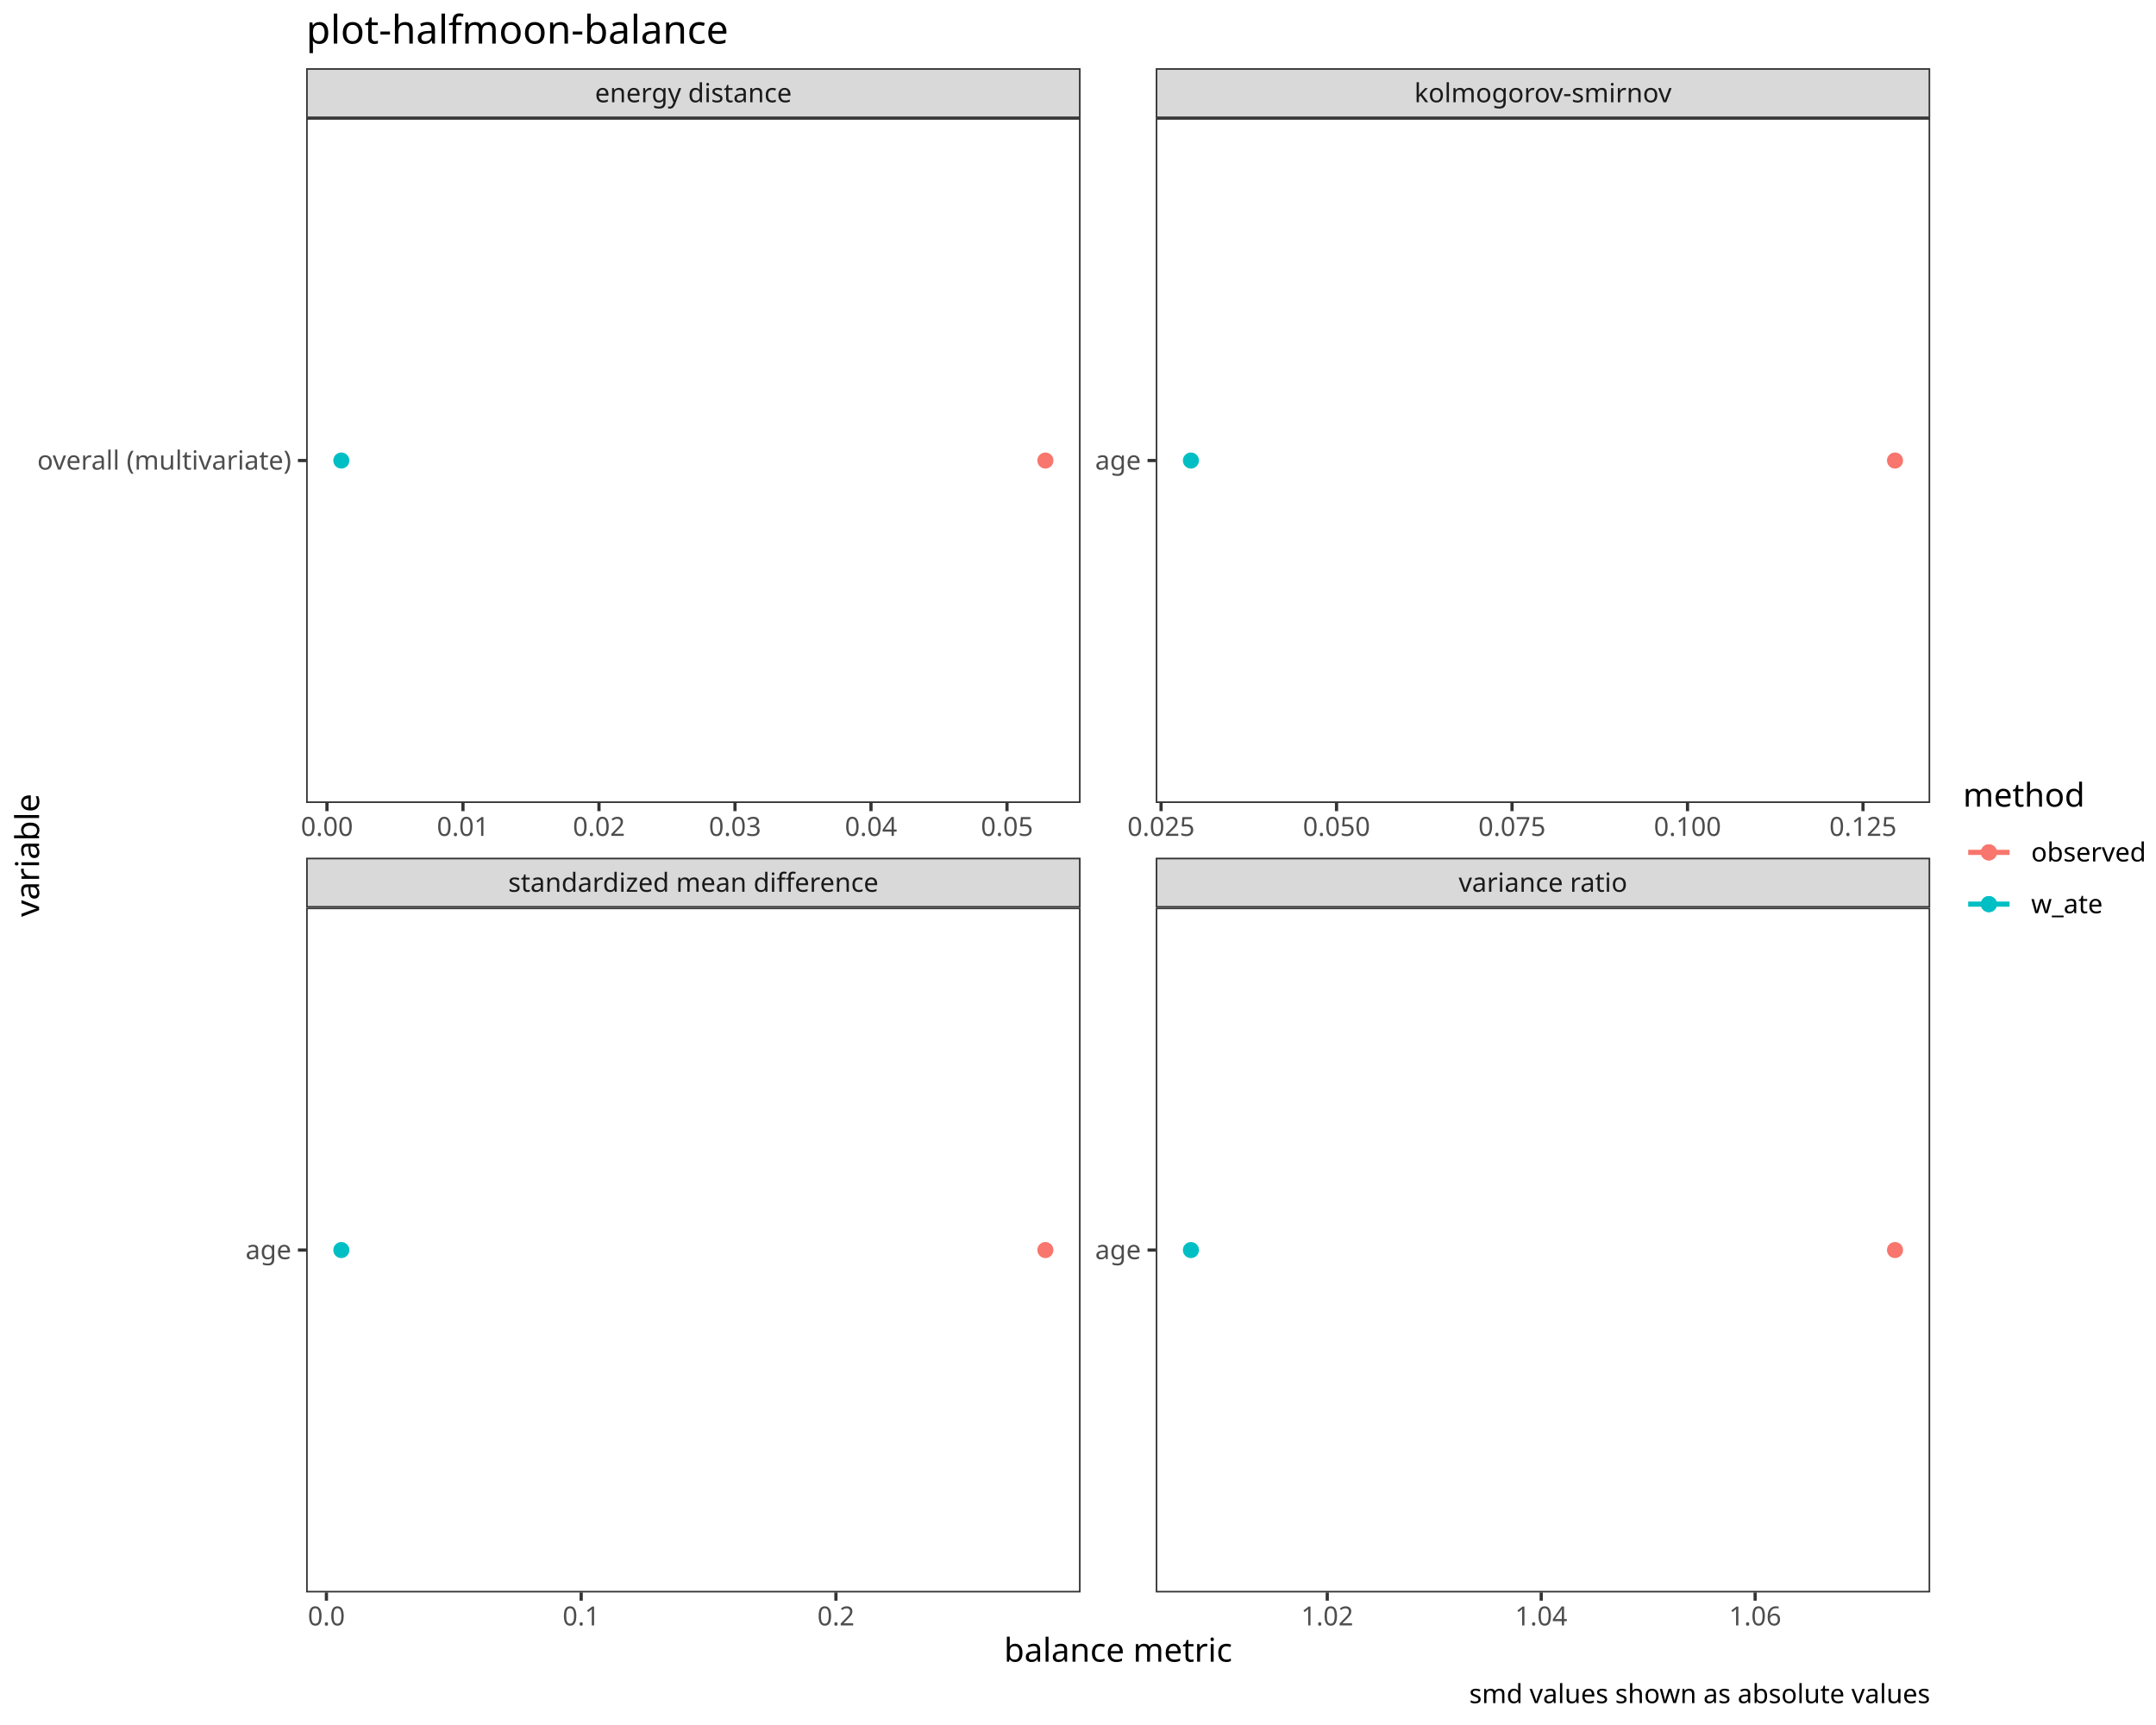
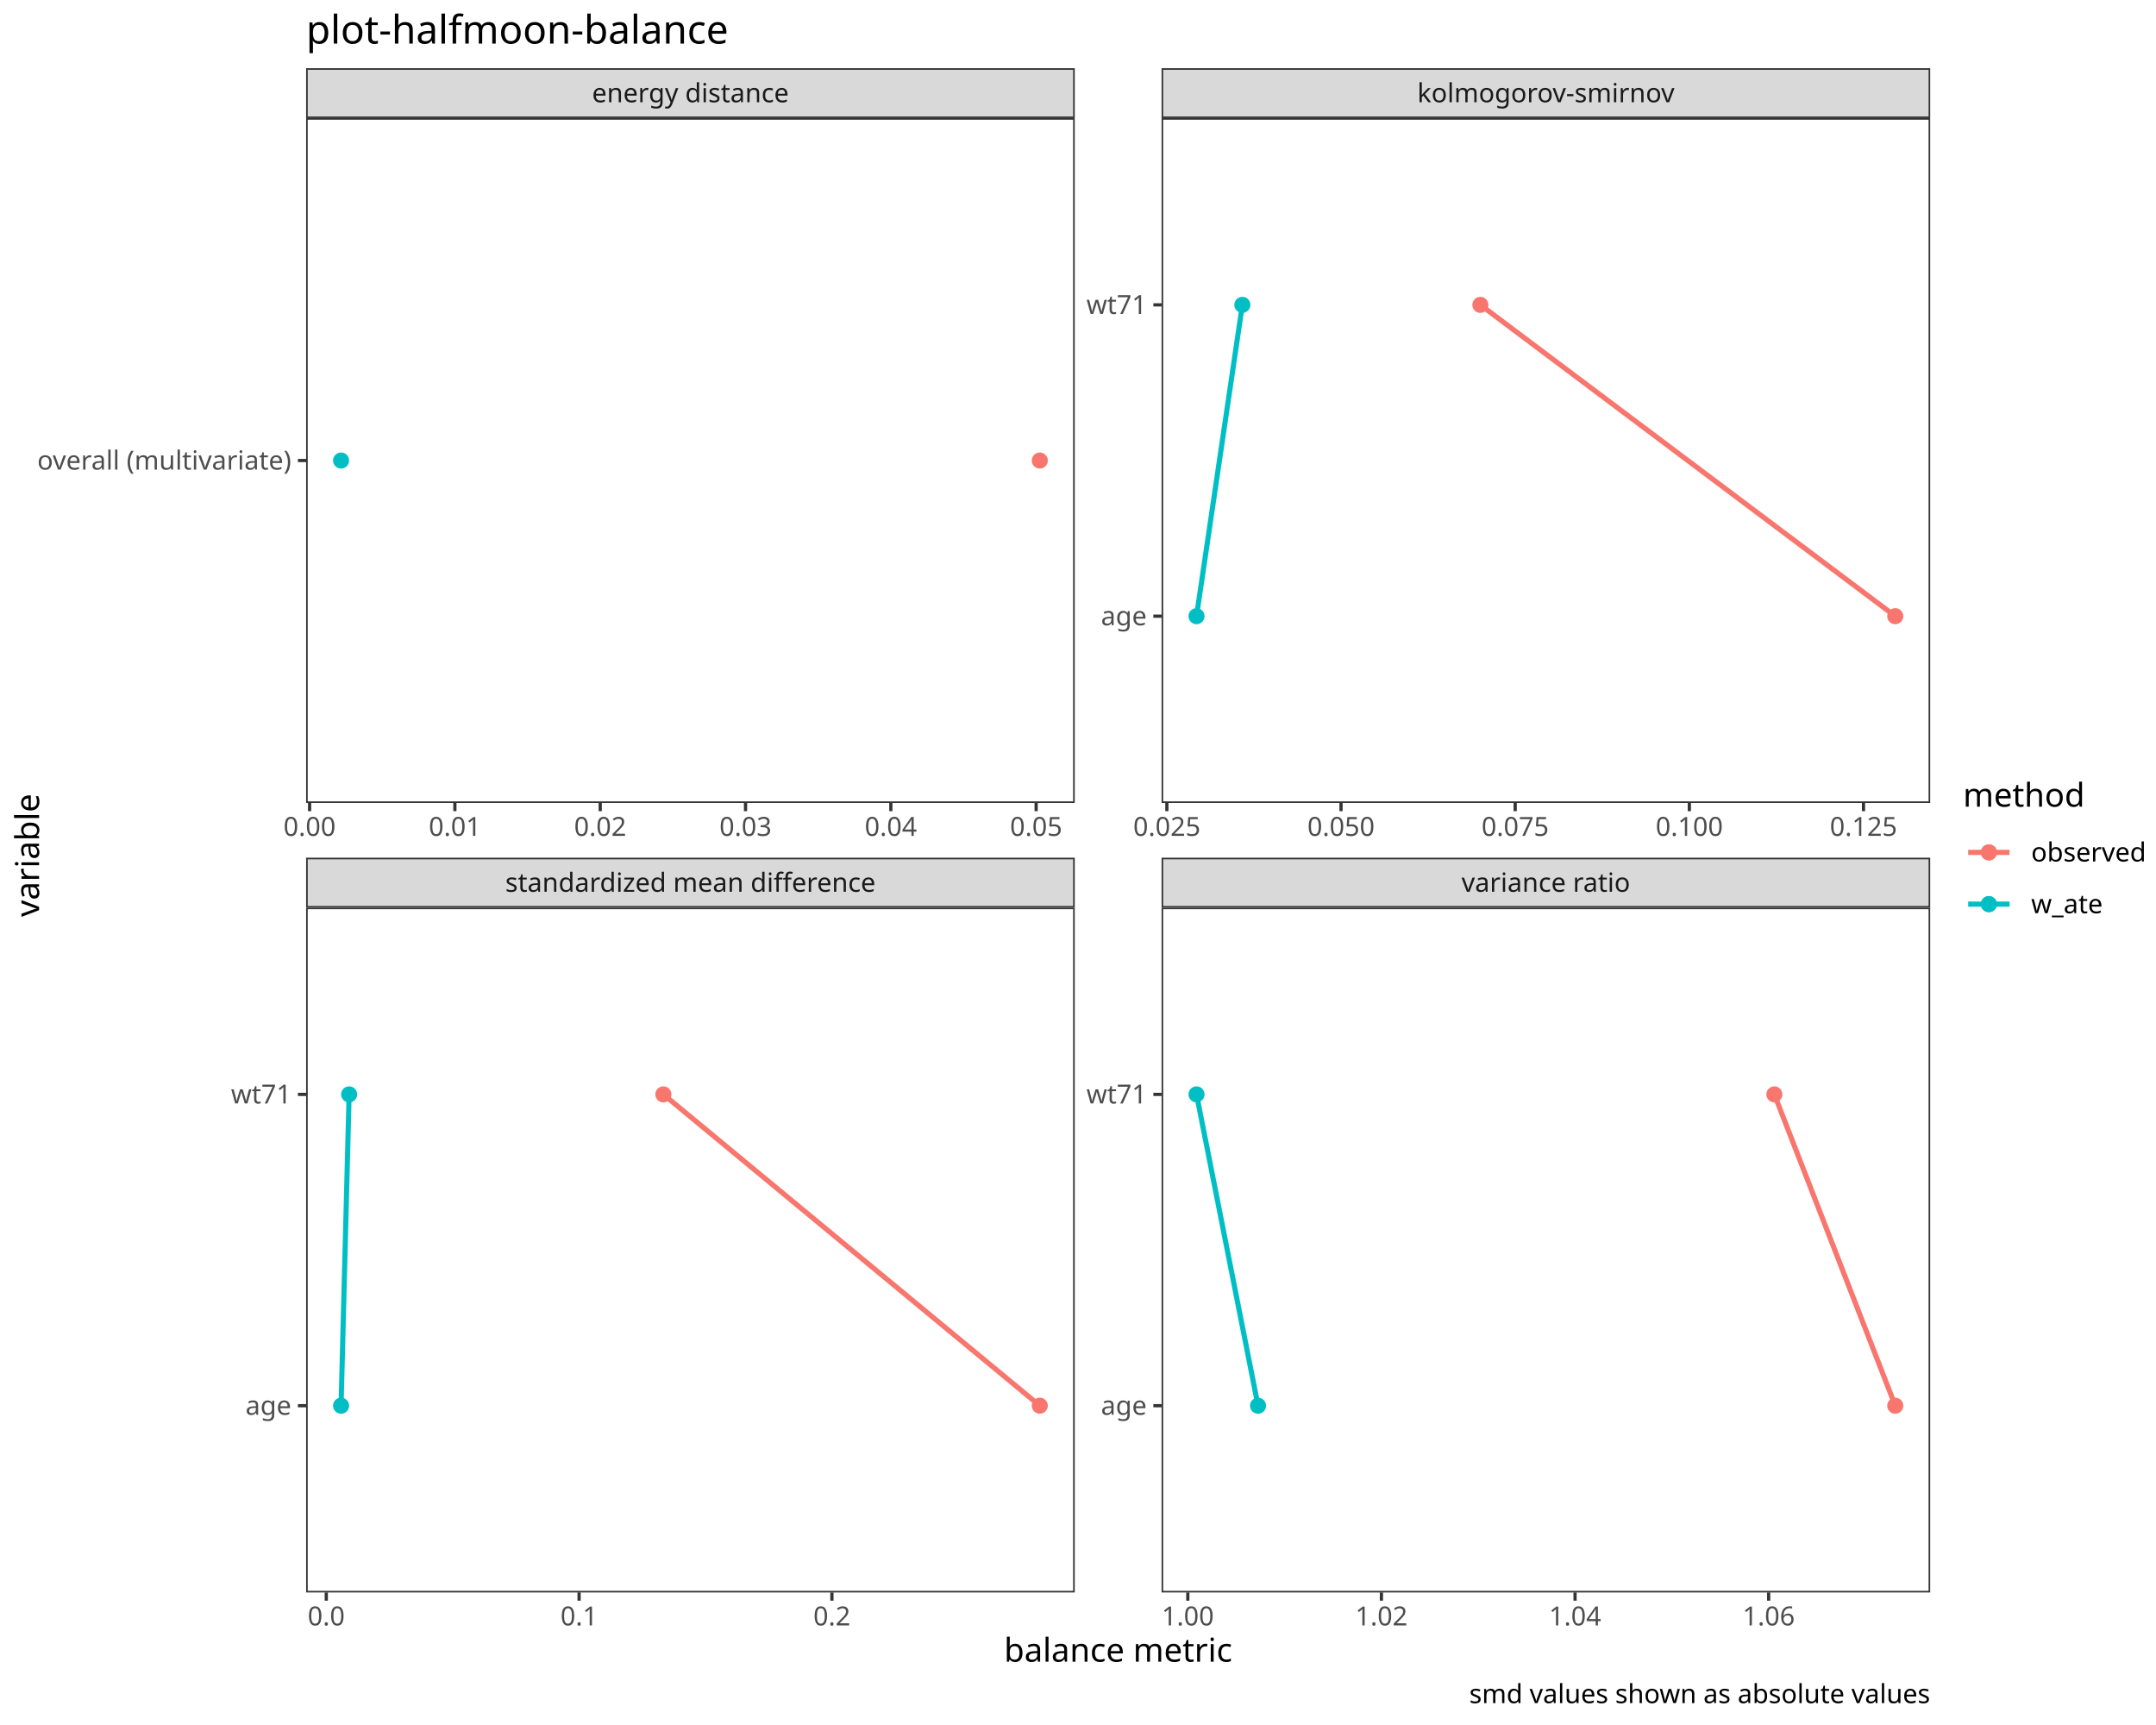
<svg xmlns="http://www.w3.org/2000/svg" class="svglite" data-engine-version="2.0" width="720.00pt" height="576.00pt" viewBox="0 0 720.00 576.00">
  <defs>
    <style type="text/css">
    .svglite line, .svglite polyline, .svglite polygon, .svglite path, .svglite rect, .svglite circle {
      fill: none;
      stroke: #000000;
      stroke-linecap: round;
      stroke-linejoin: round;
      stroke-miterlimit: 10.00;
    }
  </style>
  </defs>
  <rect width="100%" height="100%" style="stroke: none; fill: #FFFFFF;" />
  <defs>
    <clipPath id="cpMC4wMHw3MjAuMDB8MC4wMHw1NzYuMDA=">
      <rect x="0.00" y="0.00" width="720.00" height="576.00" />
    </clipPath>
  </defs>
  <g clip-path="url(#cpMC4wMHw3MjAuMDB8MC4wMHw1NzYuMDA=)">
    <rect x="0.00" y="0.00" width="720.00" height="576.00" style="stroke-width: 1.07; stroke: #FFFFFF; fill: #FFFFFF;" />
  </g>
  <defs>
-     <clipPath id="cpMTAyLjIzfDM2MC44NnwzOS40M3wyNjguMTI=">
-       <rect x="102.23" y="39.43" width="258.63" height="228.69" />
+     <clipPath id="cpMTAyLjIzfDM1OC45MXwzOS40M3wyNjguMTI=">
+       <rect x="102.23" y="39.43" width="256.68" height="228.69" />
    </clipPath>
  </defs>
-   <g clip-path="url(#cpMTAyLjIzfDM2MC44NnwzOS40M3wyNjguMTI=)">
-     <rect x="102.23" y="39.43" width="258.63" height="228.69" style="stroke-width: 1.07; stroke: none; fill: #FFFFFF;" />
-     <circle cx="349.11" cy="153.78" r="2.33" style="stroke-width: 0.71; stroke: #F8766D; fill: #F8766D;" />
-     <circle cx="113.99" cy="153.78" r="2.33" style="stroke-width: 0.71; stroke: #00BFC4; fill: #00BFC4;" />
-     <rect x="102.23" y="39.43" width="258.63" height="228.69" style="stroke-width: 1.07; stroke: #333333;" />
+   <g clip-path="url(#cpMTAyLjIzfDM1OC45MXwzOS40M3wyNjguMTI=)">
+     <rect x="102.23" y="39.43" width="256.68" height="228.69" style="stroke-width: 1.07; stroke: none; fill: #FFFFFF;" />
+     <circle cx="347.24" cy="153.78" r="2.33" style="stroke-width: 0.71; stroke: #F8766D; fill: #F8766D;" />
+     <circle cx="113.90" cy="153.78" r="2.33" style="stroke-width: 0.71; stroke: #00BFC4; fill: #00BFC4;" />
+     <rect x="102.23" y="39.43" width="256.68" height="228.69" style="stroke-width: 1.07; stroke: #333333;" />
  </g>
  <g clip-path="url(#cpMC4wMHw3MjAuMDB8MC4wMHw1NzYuMDA=)">
</g>
  <defs>
-     <clipPath id="cpMTAyLjIzfDM2MC44NnwzMDMuMDZ8NTMxLjc1">
-       <rect x="102.23" y="303.06" width="258.63" height="228.69" />
+     <clipPath id="cpMTAyLjIzfDM1OC45MXwzMDMuMDZ8NTMxLjc1">
+       <rect x="102.23" y="303.06" width="256.68" height="228.69" />
    </clipPath>
  </defs>
-   <g clip-path="url(#cpMTAyLjIzfDM2MC44NnwzMDMuMDZ8NTMxLjc1)">
-     <rect x="102.23" y="303.06" width="258.63" height="228.69" style="stroke-width: 1.07; stroke: none; fill: #FFFFFF;" />
-     <circle cx="349.11" cy="417.41" r="2.33" style="stroke-width: 0.71; stroke: #F8766D; fill: #F8766D;" />
-     <circle cx="113.99" cy="417.41" r="2.33" style="stroke-width: 0.71; stroke: #00BFC4; fill: #00BFC4;" />
-     <rect x="102.23" y="303.06" width="258.63" height="228.69" style="stroke-width: 1.07; stroke: #333333;" />
+   <g clip-path="url(#cpMTAyLjIzfDM1OC45MXwzMDMuMDZ8NTMxLjc1)">
+     <rect x="102.23" y="303.06" width="256.68" height="228.69" style="stroke-width: 1.07; stroke: none; fill: #FFFFFF;" />
+     <polyline points="347.24,469.38 221.53,365.43 " style="stroke-width: 1.71; stroke: #F8766D; stroke-linecap: butt;" />
+     <polyline points="113.90,469.38 116.59,365.43 " style="stroke-width: 1.71; stroke: #00BFC4; stroke-linecap: butt;" />
+     <circle cx="347.24" cy="469.38" r="2.33" style="stroke-width: 0.71; stroke: #F8766D; fill: #F8766D;" />
+     <circle cx="113.90" cy="469.38" r="2.33" style="stroke-width: 0.71; stroke: #00BFC4; fill: #00BFC4;" />
+     <circle cx="221.53" cy="365.43" r="2.33" style="stroke-width: 0.71; stroke: #F8766D; fill: #F8766D;" />
+     <circle cx="116.59" cy="365.43" r="2.33" style="stroke-width: 0.71; stroke: #00BFC4; fill: #00BFC4;" />
+     <rect x="102.23" y="303.06" width="256.68" height="228.69" style="stroke-width: 1.07; stroke: #333333;" />
  </g>
  <g clip-path="url(#cpMC4wMHw3MjAuMDB8MC4wMHw1NzYuMDA=)">
</g>
  <defs>
-     <clipPath id="cpMzg1Ljk2fDY0NC41OXwzOS40M3wyNjguMTI=">
-       <rect x="385.96" y="39.43" width="258.63" height="228.69" />
+     <clipPath id="cpMzg3LjkxfDY0NC41OXwzOS40M3wyNjguMTI=">
+       <rect x="387.91" y="39.43" width="256.68" height="228.69" />
    </clipPath>
  </defs>
-   <g clip-path="url(#cpMzg1Ljk2fDY0NC41OXwzOS40M3wyNjguMTI=)">
-     <rect x="385.96" y="39.43" width="258.63" height="228.69" style="stroke-width: 1.07; stroke: none; fill: #FFFFFF;" />
-     <circle cx="632.84" cy="153.78" r="2.33" style="stroke-width: 0.71; stroke: #F8766D; fill: #F8766D;" />
-     <circle cx="397.71" cy="153.78" r="2.33" style="stroke-width: 0.71; stroke: #00BFC4; fill: #00BFC4;" />
-     <rect x="385.96" y="39.43" width="258.63" height="228.69" style="stroke-width: 1.07; stroke: #333333;" />
+   <g clip-path="url(#cpMzg3LjkxfDY0NC41OXwzOS40M3wyNjguMTI=)">
+     <rect x="387.91" y="39.43" width="256.68" height="228.69" style="stroke-width: 1.07; stroke: none; fill: #FFFFFF;" />
+     <polyline points="632.92,205.75 494.37,101.80 " style="stroke-width: 1.71; stroke: #F8766D; stroke-linecap: butt;" />
+     <polyline points="399.58,205.75 414.89,101.80 " style="stroke-width: 1.71; stroke: #00BFC4; stroke-linecap: butt;" />
+     <circle cx="632.92" cy="205.75" r="2.33" style="stroke-width: 0.71; stroke: #F8766D; fill: #F8766D;" />
+     <circle cx="399.58" cy="205.75" r="2.33" style="stroke-width: 0.71; stroke: #00BFC4; fill: #00BFC4;" />
+     <circle cx="494.37" cy="101.80" r="2.33" style="stroke-width: 0.71; stroke: #F8766D; fill: #F8766D;" />
+     <circle cx="414.89" cy="101.80" r="2.33" style="stroke-width: 0.71; stroke: #00BFC4; fill: #00BFC4;" />
+     <rect x="387.91" y="39.43" width="256.68" height="228.69" style="stroke-width: 1.07; stroke: #333333;" />
  </g>
  <g clip-path="url(#cpMC4wMHw3MjAuMDB8MC4wMHw1NzYuMDA=)">
</g>
  <defs>
-     <clipPath id="cpMzg1Ljk2fDY0NC41OXwzMDMuMDZ8NTMxLjc1">
-       <rect x="385.96" y="303.06" width="258.63" height="228.69" />
+     <clipPath id="cpMzg3LjkxfDY0NC41OXwzMDMuMDZ8NTMxLjc1">
+       <rect x="387.91" y="303.06" width="256.68" height="228.69" />
    </clipPath>
  </defs>
-   <g clip-path="url(#cpMzg1Ljk2fDY0NC41OXwzMDMuMDZ8NTMxLjc1)">
-     <rect x="385.96" y="303.06" width="258.63" height="228.69" style="stroke-width: 1.07; stroke: none; fill: #FFFFFF;" />
-     <circle cx="632.84" cy="417.41" r="2.33" style="stroke-width: 0.71; stroke: #F8766D; fill: #F8766D;" />
-     <circle cx="397.71" cy="417.41" r="2.33" style="stroke-width: 0.71; stroke: #00BFC4; fill: #00BFC4;" />
-     <rect x="385.96" y="303.06" width="258.63" height="228.69" style="stroke-width: 1.07; stroke: #333333;" />
+   <g clip-path="url(#cpMzg3LjkxfDY0NC41OXwzMDMuMDZ8NTMxLjc1)">
+     <rect x="387.91" y="303.06" width="256.68" height="228.69" style="stroke-width: 1.07; stroke: none; fill: #FFFFFF;" />
+     <polyline points="632.92,469.38 592.55,365.43 " style="stroke-width: 1.71; stroke: #F8766D; stroke-linecap: butt;" />
+     <polyline points="420.12,469.38 399.58,365.43 " style="stroke-width: 1.71; stroke: #00BFC4; stroke-linecap: butt;" />
+     <circle cx="632.92" cy="469.38" r="2.33" style="stroke-width: 0.71; stroke: #F8766D; fill: #F8766D;" />
+     <circle cx="420.12" cy="469.38" r="2.33" style="stroke-width: 0.71; stroke: #00BFC4; fill: #00BFC4;" />
+     <circle cx="592.55" cy="365.43" r="2.33" style="stroke-width: 0.71; stroke: #F8766D; fill: #F8766D;" />
+     <circle cx="399.58" cy="365.43" r="2.33" style="stroke-width: 0.71; stroke: #00BFC4; fill: #00BFC4;" />
+     <rect x="387.91" y="303.06" width="256.68" height="228.69" style="stroke-width: 1.07; stroke: #333333;" />
  </g>
  <g clip-path="url(#cpMC4wMHw3MjAuMDB8MC4wMHw1NzYuMDA=)">
</g>
  <defs>
-     <clipPath id="cpMTAyLjIzfDM2MC44NnwyODYuNDF8MzAzLjA2">
-       <rect x="102.23" y="286.41" width="258.63" height="16.65" />
+     <clipPath id="cpMTAyLjIzfDM1OC45MXwyODYuNDF8MzAzLjA2">
+       <rect x="102.23" y="286.41" width="256.68" height="16.65" />
    </clipPath>
  </defs>
-   <g clip-path="url(#cpMTAyLjIzfDM2MC44NnwyODYuNDF8MzAzLjA2)">
-     <rect x="102.23" y="286.41" width="258.63" height="16.65" style="stroke-width: 1.07; stroke: #333333; fill: #D9D9D9;" />
-     <text x="231.55" y="297.77" text-anchor="middle" style="font-size: 8.80px; fill: #1A1A1A; font-family: sans;" textLength="115.95px" lengthAdjust="spacingAndGlyphs">standardized mean difference</text>
+   <g clip-path="url(#cpMTAyLjIzfDM1OC45MXwyODYuNDF8MzAzLjA2)">
+     <rect x="102.23" y="286.41" width="256.68" height="16.65" style="stroke-width: 1.07; stroke: #333333; fill: #D9D9D9;" />
+     <text x="230.57" y="297.77" text-anchor="middle" style="font-size: 8.80px; fill: #1A1A1A; font-family: sans;" textLength="115.95px" lengthAdjust="spacingAndGlyphs">standardized mean difference</text>
  </g>
  <g clip-path="url(#cpMC4wMHw3MjAuMDB8MC4wMHw1NzYuMDA=)">
</g>
  <defs>
-     <clipPath id="cpMzg1Ljk2fDY0NC41OXwyODYuNDF8MzAzLjA2">
-       <rect x="385.96" y="286.41" width="258.63" height="16.65" />
+     <clipPath id="cpMzg3LjkxfDY0NC41OXwyODYuNDF8MzAzLjA2">
+       <rect x="387.91" y="286.41" width="256.68" height="16.65" />
    </clipPath>
  </defs>
-   <g clip-path="url(#cpMzg1Ljk2fDY0NC41OXwyODYuNDF8MzAzLjA2)">
-     <rect x="385.96" y="286.41" width="258.63" height="16.65" style="stroke-width: 1.07; stroke: #333333; fill: #D9D9D9;" />
-     <text x="515.28" y="297.77" text-anchor="middle" style="font-size: 8.80px; fill: #1A1A1A; font-family: sans;" textLength="52.83px" lengthAdjust="spacingAndGlyphs">variance ratio</text>
+   <g clip-path="url(#cpMzg3LjkxfDY0NC41OXwyODYuNDF8MzAzLjA2)">
+     <rect x="387.91" y="286.41" width="256.68" height="16.65" style="stroke-width: 1.07; stroke: #333333; fill: #D9D9D9;" />
+     <text x="516.25" y="297.77" text-anchor="middle" style="font-size: 8.80px; fill: #1A1A1A; font-family: sans;" textLength="52.83px" lengthAdjust="spacingAndGlyphs">variance ratio</text>
  </g>
  <g clip-path="url(#cpMC4wMHw3MjAuMDB8MC4wMHw1NzYuMDA=)">
</g>
  <defs>
-     <clipPath id="cpMTAyLjIzfDM2MC44NnwyMi43OHwzOS40Mw==">
-       <rect x="102.23" y="22.78" width="258.63" height="16.65" />
+     <clipPath id="cpMTAyLjIzfDM1OC45MXwyMi43OHwzOS40Mw==">
+       <rect x="102.23" y="22.78" width="256.68" height="16.65" />
    </clipPath>
  </defs>
-   <g clip-path="url(#cpMTAyLjIzfDM2MC44NnwyMi43OHwzOS40Mw==)">
-     <rect x="102.23" y="22.78" width="258.63" height="16.65" style="stroke-width: 1.07; stroke: #333333; fill: #D9D9D9;" />
-     <text x="231.55" y="34.14" text-anchor="middle" style="font-size: 8.80px; fill: #1A1A1A; font-family: sans;" textLength="62.14px" lengthAdjust="spacingAndGlyphs">energy distance</text>
+   <g clip-path="url(#cpMTAyLjIzfDM1OC45MXwyMi43OHwzOS40Mw==)">
+     <rect x="102.23" y="22.78" width="256.68" height="16.65" style="stroke-width: 1.07; stroke: #333333; fill: #D9D9D9;" />
+     <text x="230.57" y="34.14" text-anchor="middle" style="font-size: 8.80px; fill: #1A1A1A; font-family: sans;" textLength="62.14px" lengthAdjust="spacingAndGlyphs">energy distance</text>
  </g>
  <g clip-path="url(#cpMC4wMHw3MjAuMDB8MC4wMHw1NzYuMDA=)">
</g>
  <defs>
-     <clipPath id="cpMzg1Ljk2fDY0NC41OXwyMi43OHwzOS40Mw==">
-       <rect x="385.96" y="22.78" width="258.63" height="16.65" />
+     <clipPath id="cpMzg3LjkxfDY0NC41OXwyMi43OHwzOS40Mw==">
+       <rect x="387.91" y="22.78" width="256.68" height="16.65" />
    </clipPath>
  </defs>
-   <g clip-path="url(#cpMzg1Ljk2fDY0NC41OXwyMi43OHwzOS40Mw==)">
-     <rect x="385.96" y="22.78" width="258.63" height="16.65" style="stroke-width: 1.07; stroke: #333333; fill: #D9D9D9;" />
-     <text x="515.28" y="34.14" text-anchor="middle" style="font-size: 8.80px; fill: #1A1A1A; font-family: sans;" textLength="79.24px" lengthAdjust="spacingAndGlyphs">kolmogorov-smirnov</text>
+   <g clip-path="url(#cpMzg3LjkxfDY0NC41OXwyMi43OHwzOS40Mw==)">
+     <rect x="387.91" y="22.78" width="256.68" height="16.65" style="stroke-width: 1.07; stroke: #333333; fill: #D9D9D9;" />
+     <text x="516.25" y="34.14" text-anchor="middle" style="font-size: 8.80px; fill: #1A1A1A; font-family: sans;" textLength="79.24px" lengthAdjust="spacingAndGlyphs">kolmogorov-smirnov</text>
  </g>
  <g clip-path="url(#cpMC4wMHw3MjAuMDB8MC4wMHw1NzYuMDA=)">
-     <polyline points="109.01,534.49 109.01,531.75 " style="stroke-width: 1.07; stroke: #333333; stroke-linecap: butt;" />
-     <polyline points="194.09,534.49 194.09,531.75 " style="stroke-width: 1.07; stroke: #333333; stroke-linecap: butt;" />
-     <polyline points="279.16,534.49 279.16,531.75 " style="stroke-width: 1.07; stroke: #333333; stroke-linecap: butt;" />
-     <text x="109.01" y="542.74" text-anchor="middle" style="font-size: 8.80px; fill: #4D4D4D; font-family: sans;" textLength="12.23px" lengthAdjust="spacingAndGlyphs">0.0</text>
-     <text x="194.09" y="542.74" text-anchor="middle" style="font-size: 8.80px; fill: #4D4D4D; font-family: sans;" textLength="12.23px" lengthAdjust="spacingAndGlyphs">0.1</text>
-     <text x="279.16" y="542.74" text-anchor="middle" style="font-size: 8.80px; fill: #4D4D4D; font-family: sans;" textLength="12.23px" lengthAdjust="spacingAndGlyphs">0.2</text>
-     <polyline points="443.24,534.49 443.24,531.75 " style="stroke-width: 1.07; stroke: #333333; stroke-linecap: butt;" />
-     <polyline points="514.69,534.49 514.69,531.75 " style="stroke-width: 1.07; stroke: #333333; stroke-linecap: butt;" />
-     <polyline points="586.13,534.49 586.13,531.75 " style="stroke-width: 1.07; stroke: #333333; stroke-linecap: butt;" />
-     <text x="443.24" y="542.74" text-anchor="middle" style="font-size: 8.80px; fill: #4D4D4D; font-family: sans;" textLength="17.13px" lengthAdjust="spacingAndGlyphs">1.02</text>
-     <text x="514.69" y="542.74" text-anchor="middle" style="font-size: 8.80px; fill: #4D4D4D; font-family: sans;" textLength="17.13px" lengthAdjust="spacingAndGlyphs">1.04</text>
-     <text x="586.13" y="542.74" text-anchor="middle" style="font-size: 8.80px; fill: #4D4D4D; font-family: sans;" textLength="17.13px" lengthAdjust="spacingAndGlyphs">1.06</text>
-     <polyline points="109.19,270.86 109.19,268.12 " style="stroke-width: 1.07; stroke: #333333; stroke-linecap: butt;" />
-     <polyline points="154.61,270.86 154.61,268.12 " style="stroke-width: 1.07; stroke: #333333; stroke-linecap: butt;" />
-     <polyline points="200.03,270.86 200.03,268.12 " style="stroke-width: 1.07; stroke: #333333; stroke-linecap: butt;" />
-     <polyline points="245.45,270.86 245.45,268.12 " style="stroke-width: 1.07; stroke: #333333; stroke-linecap: butt;" />
-     <polyline points="290.87,270.86 290.87,268.12 " style="stroke-width: 1.07; stroke: #333333; stroke-linecap: butt;" />
-     <polyline points="336.29,270.86 336.29,268.12 " style="stroke-width: 1.07; stroke: #333333; stroke-linecap: butt;" />
-     <text x="109.19" y="279.11" text-anchor="middle" style="font-size: 8.80px; fill: #4D4D4D; font-family: sans;" textLength="17.13px" lengthAdjust="spacingAndGlyphs">0.00</text>
-     <text x="154.61" y="279.11" text-anchor="middle" style="font-size: 8.80px; fill: #4D4D4D; font-family: sans;" textLength="17.13px" lengthAdjust="spacingAndGlyphs">0.01</text>
-     <text x="200.03" y="279.11" text-anchor="middle" style="font-size: 8.80px; fill: #4D4D4D; font-family: sans;" textLength="17.13px" lengthAdjust="spacingAndGlyphs">0.02</text>
-     <text x="245.45" y="279.11" text-anchor="middle" style="font-size: 8.80px; fill: #4D4D4D; font-family: sans;" textLength="17.13px" lengthAdjust="spacingAndGlyphs">0.03</text>
-     <text x="290.87" y="279.11" text-anchor="middle" style="font-size: 8.80px; fill: #4D4D4D; font-family: sans;" textLength="17.13px" lengthAdjust="spacingAndGlyphs">0.04</text>
-     <text x="336.29" y="279.11" text-anchor="middle" style="font-size: 8.80px; fill: #4D4D4D; font-family: sans;" textLength="17.13px" lengthAdjust="spacingAndGlyphs">0.05</text>
-     <polyline points="387.74,270.86 387.74,268.12 " style="stroke-width: 1.07; stroke: #333333; stroke-linecap: butt;" />
-     <polyline points="446.34,270.86 446.34,268.12 " style="stroke-width: 1.07; stroke: #333333; stroke-linecap: butt;" />
-     <polyline points="504.94,270.86 504.94,268.12 " style="stroke-width: 1.07; stroke: #333333; stroke-linecap: butt;" />
-     <polyline points="563.55,270.86 563.55,268.12 " style="stroke-width: 1.07; stroke: #333333; stroke-linecap: butt;" />
-     <polyline points="622.15,270.86 622.15,268.12 " style="stroke-width: 1.07; stroke: #333333; stroke-linecap: butt;" />
-     <text x="387.74" y="279.11" text-anchor="middle" style="font-size: 8.80px; fill: #4D4D4D; font-family: sans;" textLength="22.02px" lengthAdjust="spacingAndGlyphs">0.025</text>
-     <text x="446.34" y="279.11" text-anchor="middle" style="font-size: 8.80px; fill: #4D4D4D; font-family: sans;" textLength="22.02px" lengthAdjust="spacingAndGlyphs">0.050</text>
-     <text x="504.94" y="279.11" text-anchor="middle" style="font-size: 8.80px; fill: #4D4D4D; font-family: sans;" textLength="22.02px" lengthAdjust="spacingAndGlyphs">0.075</text>
-     <text x="563.55" y="279.11" text-anchor="middle" style="font-size: 8.80px; fill: #4D4D4D; font-family: sans;" textLength="22.02px" lengthAdjust="spacingAndGlyphs">0.100</text>
-     <text x="622.15" y="279.11" text-anchor="middle" style="font-size: 8.80px; fill: #4D4D4D; font-family: sans;" textLength="22.02px" lengthAdjust="spacingAndGlyphs">0.125</text>
-     <text x="381.03" y="156.80" text-anchor="end" style="font-size: 8.80px; fill: #4D4D4D; font-family: sans;" textLength="14.68px" lengthAdjust="spacingAndGlyphs">age</text>
-     <polyline points="383.22,153.78 385.96,153.78 " style="stroke-width: 1.07; stroke: #333333; stroke-linecap: butt;" />
-     <text x="381.03" y="420.44" text-anchor="end" style="font-size: 8.80px; fill: #4D4D4D; font-family: sans;" textLength="14.68px" lengthAdjust="spacingAndGlyphs">age</text>
-     <polyline points="383.22,417.41 385.96,417.41 " style="stroke-width: 1.07; stroke: #333333; stroke-linecap: butt;" />
+     <polyline points="108.96,534.49 108.96,531.75 " style="stroke-width: 1.07; stroke: #333333; stroke-linecap: butt;" />
+     <polyline points="193.39,534.49 193.39,531.75 " style="stroke-width: 1.07; stroke: #333333; stroke-linecap: butt;" />
+     <polyline points="277.82,534.49 277.82,531.75 " style="stroke-width: 1.07; stroke: #333333; stroke-linecap: butt;" />
+     <text x="108.96" y="542.74" text-anchor="middle" style="font-size: 8.80px; fill: #4D4D4D; font-family: sans;" textLength="12.23px" lengthAdjust="spacingAndGlyphs">0.0</text>
+     <text x="193.39" y="542.74" text-anchor="middle" style="font-size: 8.80px; fill: #4D4D4D; font-family: sans;" textLength="12.23px" lengthAdjust="spacingAndGlyphs">0.1</text>
+     <text x="277.82" y="542.74" text-anchor="middle" style="font-size: 8.80px; fill: #4D4D4D; font-family: sans;" textLength="12.23px" lengthAdjust="spacingAndGlyphs">0.2</text>
+     <polyline points="396.67,534.49 396.67,531.75 " style="stroke-width: 1.07; stroke: #333333; stroke-linecap: butt;" />
+     <polyline points="461.33,534.49 461.33,531.75 " style="stroke-width: 1.07; stroke: #333333; stroke-linecap: butt;" />
+     <polyline points="525.99,534.49 525.99,531.75 " style="stroke-width: 1.07; stroke: #333333; stroke-linecap: butt;" />
+     <polyline points="590.65,534.49 590.65,531.75 " style="stroke-width: 1.07; stroke: #333333; stroke-linecap: butt;" />
+     <text x="396.67" y="542.74" text-anchor="middle" style="font-size: 8.80px; fill: #4D4D4D; font-family: sans;" textLength="17.13px" lengthAdjust="spacingAndGlyphs">1.00</text>
+     <text x="461.33" y="542.74" text-anchor="middle" style="font-size: 8.80px; fill: #4D4D4D; font-family: sans;" textLength="17.13px" lengthAdjust="spacingAndGlyphs">1.02</text>
+     <text x="525.99" y="542.74" text-anchor="middle" style="font-size: 8.80px; fill: #4D4D4D; font-family: sans;" textLength="17.13px" lengthAdjust="spacingAndGlyphs">1.04</text>
+     <text x="590.65" y="542.74" text-anchor="middle" style="font-size: 8.80px; fill: #4D4D4D; font-family: sans;" textLength="17.13px" lengthAdjust="spacingAndGlyphs">1.06</text>
+     <polyline points="103.39,270.86 103.39,268.12 " style="stroke-width: 1.07; stroke: #333333; stroke-linecap: butt;" />
+     <polyline points="151.91,270.86 151.91,268.12 " style="stroke-width: 1.07; stroke: #333333; stroke-linecap: butt;" />
+     <polyline points="200.44,270.86 200.44,268.12 " style="stroke-width: 1.07; stroke: #333333; stroke-linecap: butt;" />
+     <polyline points="248.97,270.86 248.97,268.12 " style="stroke-width: 1.07; stroke: #333333; stroke-linecap: butt;" />
+     <polyline points="297.50,270.86 297.50,268.12 " style="stroke-width: 1.07; stroke: #333333; stroke-linecap: butt;" />
+     <polyline points="346.02,270.86 346.02,268.12 " style="stroke-width: 1.07; stroke: #333333; stroke-linecap: butt;" />
+     <text x="103.39" y="279.11" text-anchor="middle" style="font-size: 8.80px; fill: #4D4D4D; font-family: sans;" textLength="17.13px" lengthAdjust="spacingAndGlyphs">0.00</text>
+     <text x="151.91" y="279.11" text-anchor="middle" style="font-size: 8.80px; fill: #4D4D4D; font-family: sans;" textLength="17.13px" lengthAdjust="spacingAndGlyphs">0.01</text>
+     <text x="200.44" y="279.11" text-anchor="middle" style="font-size: 8.80px; fill: #4D4D4D; font-family: sans;" textLength="17.13px" lengthAdjust="spacingAndGlyphs">0.02</text>
+     <text x="248.97" y="279.11" text-anchor="middle" style="font-size: 8.80px; fill: #4D4D4D; font-family: sans;" textLength="17.13px" lengthAdjust="spacingAndGlyphs">0.03</text>
+     <text x="297.50" y="279.11" text-anchor="middle" style="font-size: 8.80px; fill: #4D4D4D; font-family: sans;" textLength="17.13px" lengthAdjust="spacingAndGlyphs">0.04</text>
+     <text x="346.02" y="279.11" text-anchor="middle" style="font-size: 8.80px; fill: #4D4D4D; font-family: sans;" textLength="17.13px" lengthAdjust="spacingAndGlyphs">0.05</text>
+     <polyline points="389.68,270.86 389.68,268.12 " style="stroke-width: 1.07; stroke: #333333; stroke-linecap: butt;" />
+     <polyline points="447.84,270.86 447.84,268.12 " style="stroke-width: 1.07; stroke: #333333; stroke-linecap: butt;" />
+     <polyline points="506.00,270.86 506.00,268.12 " style="stroke-width: 1.07; stroke: #333333; stroke-linecap: butt;" />
+     <polyline points="564.16,270.86 564.16,268.12 " style="stroke-width: 1.07; stroke: #333333; stroke-linecap: butt;" />
+     <polyline points="622.32,270.86 622.32,268.12 " style="stroke-width: 1.07; stroke: #333333; stroke-linecap: butt;" />
+     <text x="389.68" y="279.11" text-anchor="middle" style="font-size: 8.80px; fill: #4D4D4D; font-family: sans;" textLength="22.02px" lengthAdjust="spacingAndGlyphs">0.025</text>
+     <text x="447.84" y="279.11" text-anchor="middle" style="font-size: 8.80px; fill: #4D4D4D; font-family: sans;" textLength="22.02px" lengthAdjust="spacingAndGlyphs">0.050</text>
+     <text x="506.00" y="279.11" text-anchor="middle" style="font-size: 8.80px; fill: #4D4D4D; font-family: sans;" textLength="22.02px" lengthAdjust="spacingAndGlyphs">0.075</text>
+     <text x="564.16" y="279.11" text-anchor="middle" style="font-size: 8.80px; fill: #4D4D4D; font-family: sans;" textLength="22.02px" lengthAdjust="spacingAndGlyphs">0.100</text>
+     <text x="622.32" y="279.11" text-anchor="middle" style="font-size: 8.80px; fill: #4D4D4D; font-family: sans;" textLength="22.02px" lengthAdjust="spacingAndGlyphs">0.125</text>
+     <text x="382.98" y="208.78" text-anchor="end" style="font-size: 8.80px; fill: #4D4D4D; font-family: sans;" textLength="14.68px" lengthAdjust="spacingAndGlyphs">age</text>
+     <text x="382.98" y="104.83" text-anchor="end" style="font-size: 8.80px; fill: #4D4D4D; font-family: sans;" textLength="18.59px" lengthAdjust="spacingAndGlyphs">wt71</text>
+     <polyline points="385.17,205.75 387.91,205.75 " style="stroke-width: 1.07; stroke: #333333; stroke-linecap: butt;" />
+     <polyline points="385.17,101.80 387.91,101.80 " style="stroke-width: 1.07; stroke: #333333; stroke-linecap: butt;" />
+     <text x="382.98" y="472.41" text-anchor="end" style="font-size: 8.80px; fill: #4D4D4D; font-family: sans;" textLength="14.68px" lengthAdjust="spacingAndGlyphs">age</text>
+     <text x="382.98" y="368.46" text-anchor="end" style="font-size: 8.80px; fill: #4D4D4D; font-family: sans;" textLength="18.59px" lengthAdjust="spacingAndGlyphs">wt71</text>
+     <polyline points="385.17,469.38 387.91,469.38 " style="stroke-width: 1.07; stroke: #333333; stroke-linecap: butt;" />
+     <polyline points="385.17,365.43 387.91,365.43 " style="stroke-width: 1.07; stroke: #333333; stroke-linecap: butt;" />
    <text x="97.30" y="156.80" text-anchor="end" style="font-size: 8.80px; fill: #4D4D4D; font-family: sans;" textLength="79.23px" lengthAdjust="spacingAndGlyphs">overall (multivariate)</text>
    <polyline points="99.49,153.78 102.23,153.78 " style="stroke-width: 1.07; stroke: #333333; stroke-linecap: butt;" />
-     <text x="97.30" y="420.44" text-anchor="end" style="font-size: 8.80px; fill: #4D4D4D; font-family: sans;" textLength="14.68px" lengthAdjust="spacingAndGlyphs">age</text>
-     <polyline points="99.49,417.41 102.23,417.41 " style="stroke-width: 1.07; stroke: #333333; stroke-linecap: butt;" />
+     <text x="97.30" y="472.41" text-anchor="end" style="font-size: 8.80px; fill: #4D4D4D; font-family: sans;" textLength="14.68px" lengthAdjust="spacingAndGlyphs">age</text>
+     <text x="97.30" y="368.46" text-anchor="end" style="font-size: 8.80px; fill: #4D4D4D; font-family: sans;" textLength="18.59px" lengthAdjust="spacingAndGlyphs">wt71</text>
+     <polyline points="99.49,469.38 102.23,469.38 " style="stroke-width: 1.07; stroke: #333333; stroke-linecap: butt;" />
+     <polyline points="99.49,365.43 102.23,365.43 " style="stroke-width: 1.07; stroke: #333333; stroke-linecap: butt;" />
    <text x="373.41" y="554.87" text-anchor="middle" style="font-size: 11.00px; font-family: sans;" textLength="71.54px" lengthAdjust="spacingAndGlyphs">balance metric</text>
    <text transform="translate(13.05,285.59) rotate(-90)" text-anchor="middle" style="font-size: 11.00px; font-family: sans;" textLength="38.52px" lengthAdjust="spacingAndGlyphs">variable</text>
    <rect x="655.55" y="260.65" width="58.97" height="49.89" style="stroke-width: 1.07; stroke: none; fill: #FFFFFF;" />
    <text x="655.55" y="269.36" style="font-size: 11.00px; font-family: sans;" textLength="36.70px" lengthAdjust="spacingAndGlyphs">method</text>
    <rect x="655.55" y="275.98" width="17.28" height="17.28" style="stroke-width: 1.07; stroke: none; fill: #FFFFFF;" />
    <line x1="657.28" y1="284.62" x2="671.10" y2="284.62" style="stroke-width: 1.71; stroke: #F8766D; stroke-linecap: butt;" />
    <circle cx="664.19" cy="284.62" r="2.33" style="stroke-width: 0.71; stroke: #F8766D; fill: #F8766D;" />
    <circle cx="664.19" cy="284.62" r="2.33" style="stroke-width: 0.71; stroke: #F8766D; fill: #F8766D;" />
    <rect x="655.55" y="293.26" width="17.28" height="17.28" style="stroke-width: 1.07; stroke: none; fill: #FFFFFF;" />
    <line x1="657.28" y1="301.90" x2="671.10" y2="301.90" style="stroke-width: 1.71; stroke: #00BFC4; stroke-linecap: butt;" />
    <circle cx="664.19" cy="301.90" r="2.33" style="stroke-width: 0.71; stroke: #00BFC4; fill: #00BFC4;" />
    <circle cx="664.19" cy="301.90" r="2.33" style="stroke-width: 0.71; stroke: #00BFC4; fill: #00BFC4;" />
    <text x="678.31" y="287.65" style="font-size: 8.80px; font-family: sans;" textLength="36.21px" lengthAdjust="spacingAndGlyphs">observed</text>
    <text x="678.31" y="304.93" style="font-size: 8.80px; font-family: sans;" textLength="23.49px" lengthAdjust="spacingAndGlyphs">w_ate</text>
    <text x="102.23" y="14.56" style="font-size: 13.20px; font-family: sans;" textLength="130.62px" lengthAdjust="spacingAndGlyphs">plot-halfmoon-balance</text>
    <text x="644.59" y="568.69" text-anchor="end" style="font-size: 8.80px; font-family: sans;" textLength="147.76px" lengthAdjust="spacingAndGlyphs">smd values shown as absolute values</text>
  </g>
</svg>
